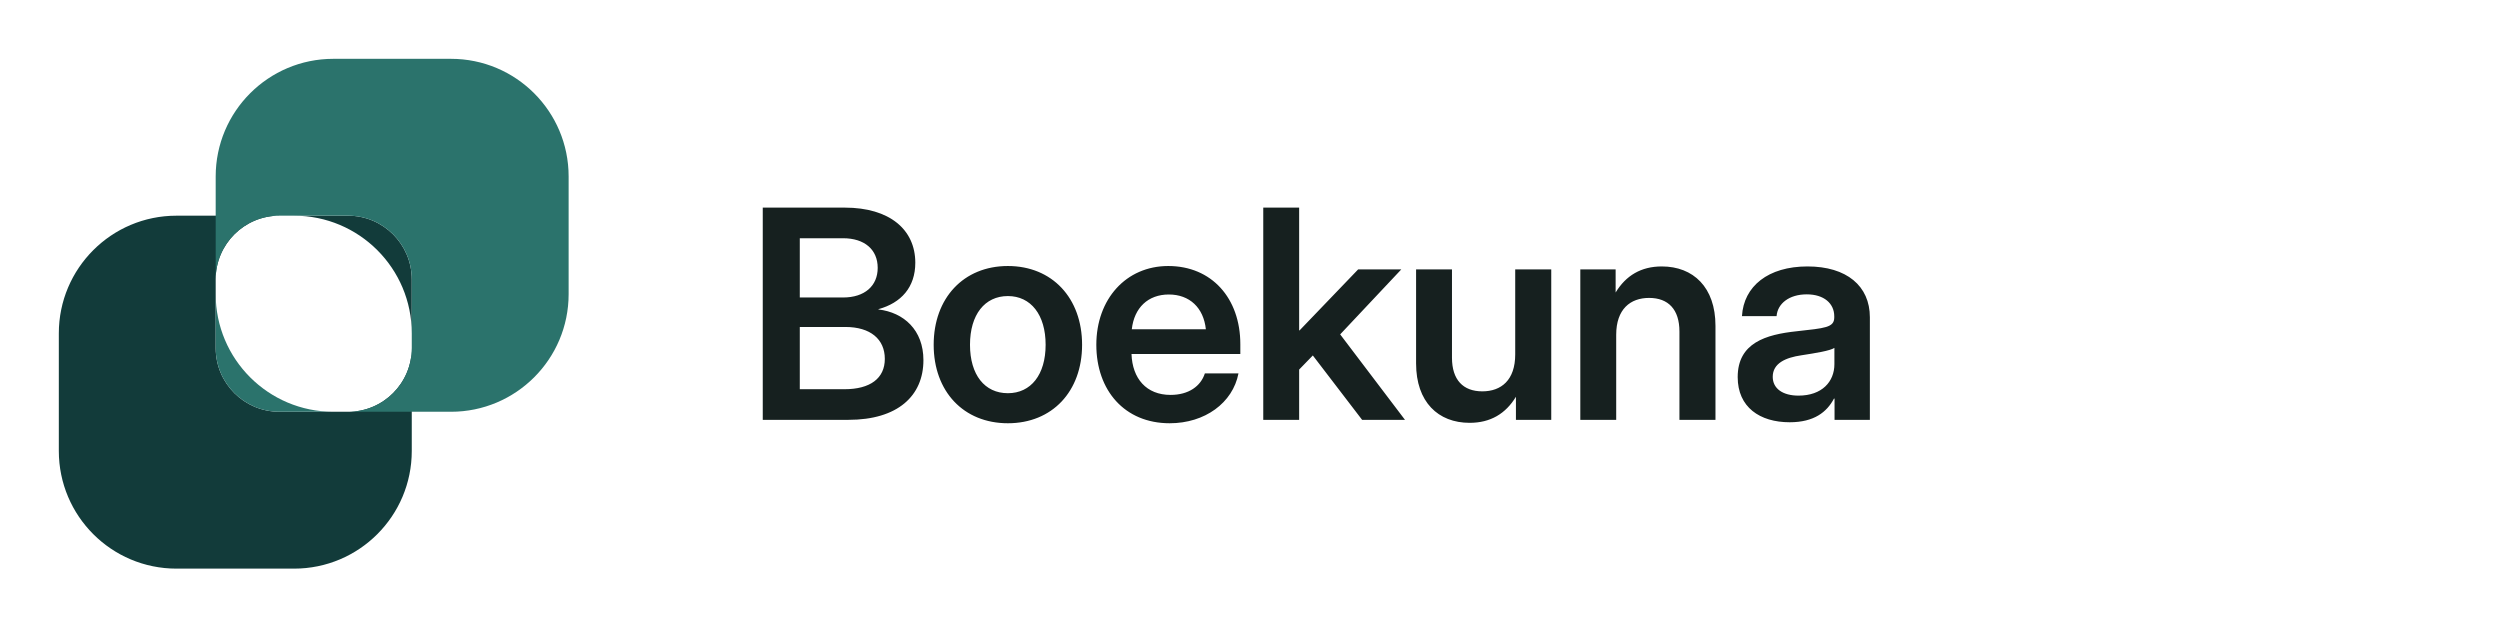
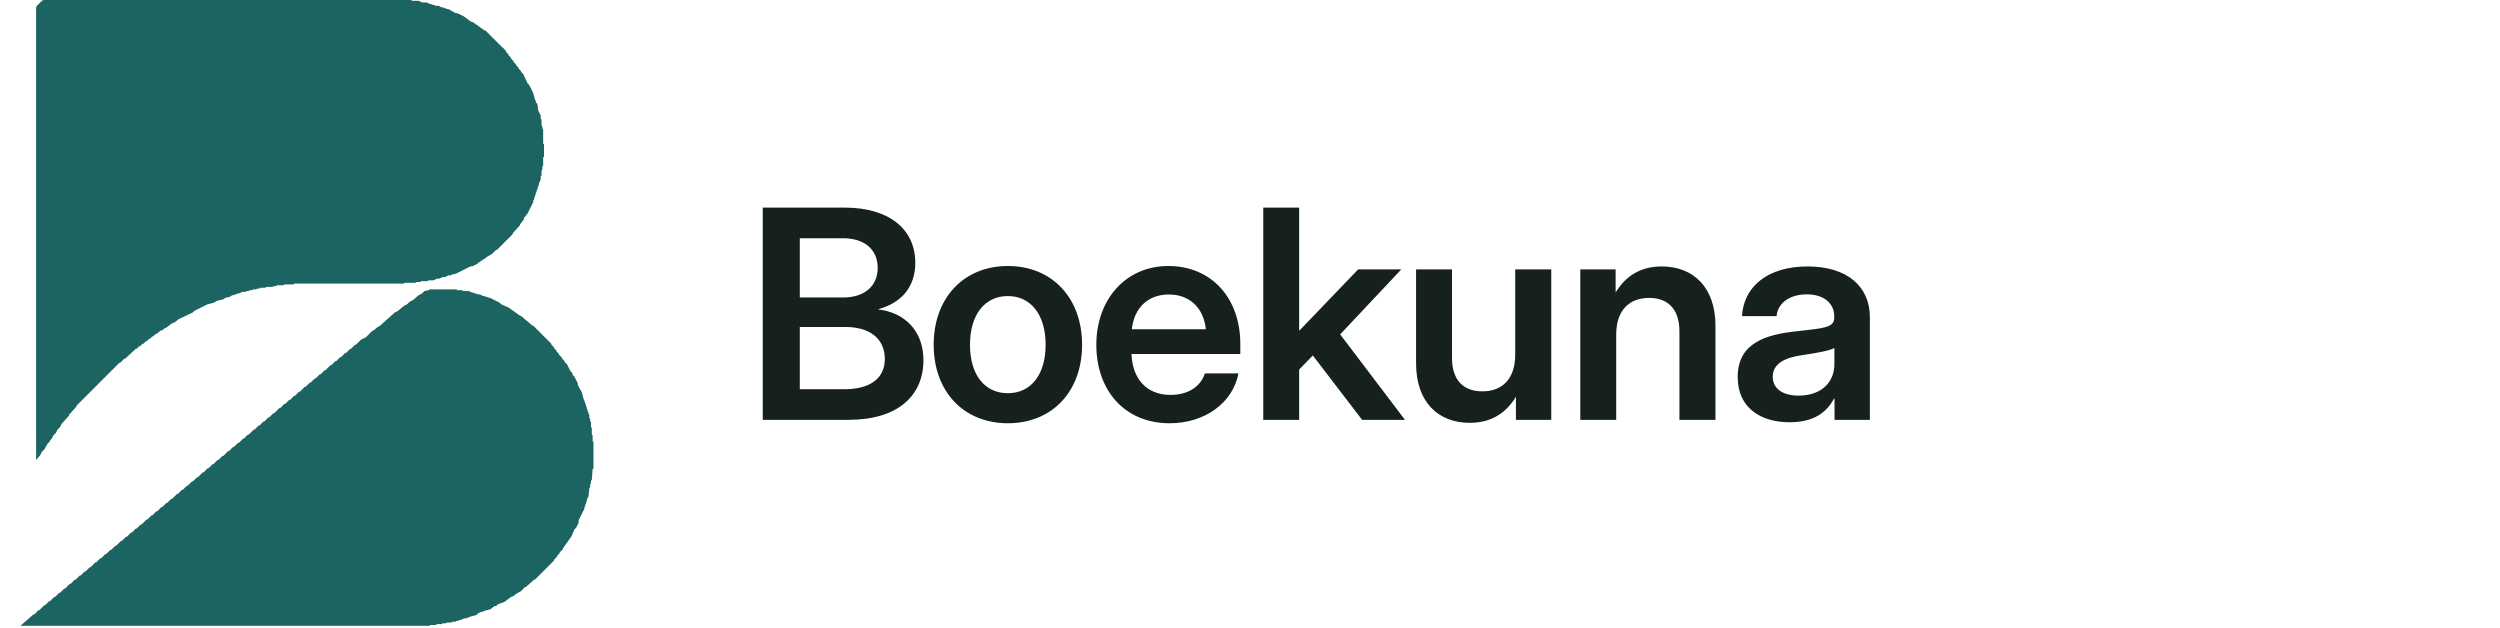
<svg xmlns="http://www.w3.org/2000/svg" viewBox="0 0 255 64" role="img" aria-label="Boekuna">
-   <g>
-     <path d="M18,22 H30 A12,12 0 0 1 42,34 V46 A12,12 0 0 1 30,58 H18 A12,12 0 0 1 6,46 V34 A12,12 0 0 1 18,22 Z M28.5,22 H35.5 A6.5,6.5 0 0 1 42,28.5 V35.5 A6.5,6.5 0 0 1 35.5,42 H28.5 A6.5,6.5 0 0 1 22,35.5 V28.5 A6.5,6.5 0 0 1 28.5,22 Z" fill="#123B3A" fill-rule="evenodd" />
-     <path d="M34,6 H46 A12,12 0 0 1 58,18 V30 A12,12 0 0 1 46,42 H34 A12,12 0 0 1 22,30 V18 A12,12 0 0 1 34,6 Z M28.5,22 H35.5 A6.5,6.5 0 0 1 42,28.5 V35.5 A6.5,6.5 0 0 1 35.5,42 H28.5 A6.5,6.5 0 0 1 22,35.5 V28.5 A6.5,6.5 0 0 1 28.5,22 Z" fill="#2B736C" fill-rule="evenodd" />
+   <g transform="translate(2 0) scale(.0841)">
+     <path d="M 20,558 L 25,552 L 27,548 L 30,545 L 34,538 L 37,535 L 37,534 L 39,532 L 41,528 L 44,525 L 46,521 L 49,518 L 51,514 L 60,504 L 60,503 L 69,493 L 69,492 L 121,440 L 122,440 L 127,435 L 128,435 L 141,423 L 142,423 L 145,420 L 146,420 L 149,417 L 150,417 L 153,414 L 154,414 L 157,411 L 158,411 L 161,408 L 162,408 L 165,405 L 166,405 L 171,401 L 174,400 L 176,398 L 177,398 L 185,392 L 188,391 L 193,387 L 210,379 L 212,377 L 228,369 L 236,367 L 239,365 L 247,363 L 250,361 L 255,360 L 258,358 L 260,358 L 261,357 L 263,357 L 264,356 L 266,356 L 270,354 L 274,354 L 275,353 L 278,353 L 279,352 L 282,352 L 283,351 L 287,351 L 288,350 L 291,350 L 292,349 L 298,349 L 299,348 L 307,348 L 308,347 L 311,347 L 312,346 L 320,346 L 321,345 L 332,345 L 333,344 L 466,344 L 467,343 L 480,343 L 481,342 L 486,342 L 487,341 L 495,341 L 496,340 L 502,340 L 506,338 L 509,338 L 513,336 L 516,336 L 520,334 L 523,334 L 524,333 L 529,332 L 547,323 L 549,323 L 555,320 L 557,318 L 558,318 L 560,316 L 561,316 L 563,314 L 564,314 L 566,312 L 573,308 L 578,303 L 579,303 L 598,284 L 598,283 L 607,273 L 607,272 L 611,267 L 612,264 L 616,259 L 623,245 L 623,243 L 624,242 L 624,240 L 625,239 L 625,237 L 626,236 L 626,234 L 627,233 L 627,231 L 628,230 L 628,228 L 629,227 L 629,225 L 630,224 L 630,222 L 632,218 L 632,214 L 633,213 L 633,207 L 634,206 L 634,202 L 635,201 L 635,191 L 636,190 L 636,175 L 635,174 L 635,157 L 634,156 L 634,153 L 633,152 L 633,145 L 632,144 L 632,140 L 629,134 L 628,126 L 626,124 L 626,122 L 625,121 L 623,113 L 618,103 L 616,101 L 611,90 L 608,87 L 608,86 L 605,83 L 605,82 L 602,79 L 602,78 L 599,75 L 599,74 L 596,71 L 596,70 L 593,67 L 593,66 L 590,63 L 590,62 L 587,59 L 587,58 L 586,58 L 565,37 L 564,37 L 550,27 L 547,26 L 539,20 L 531,16 L 529,16 L 520,11 L 518,11 L 517,10 L 515,10 L 514,9 L 512,9 L 508,7 L 504,7 L 503,6 L 501,6 L 500,5 L 498,5 L 494,3 L 488,3 L 484,1 L 476,1 L 475,0 L 29,0 L 27,1 L 21,7 L 20,9 Z M 682,476 L 677,467 L 677,465 L 673,457 L 671,455 L 670,452 L 668,450 L 664,442 L 661,439 L 661,438 L 658,435 L 658,434 L 654,430 L 654,429 L 651,426 L 651,425 L 648,422 L 648,421 L 645,418 L 645,417 L 623,395 L 622,395 L 608,383 L 607,383 L 593,373 L 584,369 L 582,367 L 570,361 L 568,361 L 567,360 L 565,360 L 564,359 L 562,359 L 558,357 L 555,357 L 554,356 L 552,356 L 551,355 L 549,355 L 545,353 L 538,353 L 537,352 L 531,352 L 530,351 L 497,351 L 496,352 L 491,353 L 488,356 L 484,358 L 477,364 L 473,366 L 470,369 L 466,371 L 459,377 L 455,379 L 436,396 L 435,396 L 429,401 L 428,401 L 420,409 L 414,412 L 408,418 L 407,418 L 402,423 L 401,423 L 396,428 L 395,428 L 390,433 L 389,433 L 384,438 L 383,438 L 378,443 L 377,443 L 371,449 L 370,449 L 365,454 L 364,454 L 359,459 L 358,459 L 353,464 L 352,464 L 347,469 L 346,469 L 340,475 L 339,475 L 334,480 L 333,480 L 328,485 L 327,485 L 322,490 L 321,490 L 316,495 L 315,495 L 309,501 L 308,501 L 303,506 L 302,506 L 297,511 L 296,511 L 291,516 L 290,516 L 285,521 L 284,521 L 278,527 L 277,527 L 272,532 L 271,532 L 266,537 L 265,537 L 260,542 L 259,542 L 254,547 L 253,547 L 247,553 L 246,553 L 241,558 L 240,558 L 235,563 L 234,563 L 229,568 L 228,568 L 223,573 L 222,573 L 216,579 L 215,579 L 210,584 L 209,584 L 204,589 L 203,589 L 198,594 L 197,594 L 192,599 L 191,599 L 185,605 L 184,605 L 179,610 L 178,610 L 173,615 L 172,615 L 167,620 L 166,620 L 161,625 L 160,625 L 155,630 L 154,630 L 148,636 L 147,636 L 142,641 L 141,641 L 136,646 L 135,646 L 130,651 L 129,651 L 124,656 L 123,656 L 117,662 L 116,662 L 111,667 L 110,667 L 105,672 L 104,672 L 99,677 L 98,677 L 93,682 L 92,682 L 86,688 L 85,688 L 80,693 L 79,693 L 74,698 L 73,698 L 68,703 L 67,703 L 62,708 L 61,708 L 55,714 L 54,714 L 49,719 L 48,719 L 43,724 L 42,724 L 37,729 L 36,729 L 31,734 L 30,734 L 24,740 L 23,740 L 18,745 L 17,745 L 1,759 L 497,759 L 498,758 L 505,758 L 506,757 L 512,757 L 513,756 L 517,756 L 518,755 L 524,755 L 525,754 L 529,754 L 530,753 L 532,753 L 533,752 L 535,752 L 539,750 L 542,750 L 543,749 L 545,749 L 546,748 L 554,746 L 556,744 L 560,742 L 562,742 L 563,741 L 571,739 L 576,735 L 578,735 L 580,733 L 588,730 L 596,724 L 599,723 L 601,721 L 608,717 L 613,712 L 614,712 L 624,703 L 625,703 L 648,680 L 648,679 L 652,675 L 652,674 L 655,671 L 655,670 L 659,666 L 659,665 L 669,651 L 673,642 L 675,640 L 678,634 L 678,631 L 685,617 L 685,615 L 686,614 L 686,612 L 687,611 L 687,609 L 688,608 L 688,606 L 690,602 L 691,592 L 692,591 L 692,587 L 693,586 L 693,583 L 694,582 L 695,569 L 696,568 L 696,536 L 695,535 L 695,528 L 694,527 L 694,519 L 693,518 L 693,512 L 692,511 L 692,508 L 691,507 L 691,503 L 690,502 L 690,500 L 689,499 L 689,497 L 688,496 L 688,494 L 687,493 L 687,491 L 686,490 L 686,488 L 685,487 L 685,485 L 684,484 Z" fill="#1C6461" />
  </g>
  <svg x="76" y="14" width="168" height="36" viewBox="0 -1984 8008 2478" preserveAspectRatio="xMinYMid meet">
    <path d="M124 0H726C1071 0 1252 -168 1252 -419C1252 -631 1114 -754 936 -775V-777C1096 -821 1195 -931 1195 -1103C1195 -1336 1014 -1490 700 -1490H124ZM384 -215V-652H704C880 -652 981 -566 981 -428C981 -291 878 -215 698 -215ZM384 -859V-1275H688C839 -1275 931 -1195 931 -1067C931 -940 839 -859 688 -859Z M1845 24C2156 24 2366 -199 2366 -527C2366 -855 2156 -1080 1845 -1080C1534 -1080 1324 -855 1324 -527C1324 -199 1534 24 1845 24ZM1845 -187C1682 -187 1579 -316 1579 -527C1579 -739 1683 -869 1845 -869C2006 -869 2110 -738 2110 -527C2110 -317 2007 -187 1845 -187Z M2981 24C3228 24 3424 -119 3464 -326H3228C3199 -236 3114 -175 2987 -175C2817 -175 2719 -290 2713 -462H3477V-531C3477 -855 3275 -1080 2971 -1080C2675 -1080 2466 -848 2466 -527C2466 -207 2664 24 2981 24ZM2715 -636C2732 -787 2829 -880 2975 -880C3121 -880 3219 -787 3235 -636Z M3638 0H3890V-353L3986 -452L4332 0H4633L4178 -600L4607 -1056H4304L3893 -628H3890V-1490H3638Z M5087 21C5233 21 5340 -43 5412 -162V0H5660V-1056H5407V-459C5407 -279 5309 -200 5176 -200C5041 -200 4963 -281 4963 -436V-1056H4711V-396C4711 -125 4866 21 5087 21Z M6116 -597C6116 -777 6215 -856 6347 -856C6482 -856 6560 -775 6560 -620V0H6813V-660C6813 -931 6657 -1077 6436 -1077C6291 -1077 6184 -1013 6112 -894V-1056H5864V0H6116Z M7334 17C7506 17 7595 -55 7645 -149H7649V0H7897V-720C7897 -940 7734 -1077 7459 -1077C7183 -1077 7011 -938 6999 -728H7242C7249 -817 7331 -881 7454 -881C7575 -881 7647 -817 7647 -727V-719C7647 -647 7580 -644 7384 -622C7166 -599 6969 -540 6969 -300C6969 -89 7124 17 7334 17ZM7396 -170C7286 -170 7215 -219 7215 -302C7215 -398 7307 -437 7415 -453C7519 -469 7617 -485 7648 -505V-391C7648 -268 7561 -170 7396 -170Z" fill="#16201F" />
  </svg>
</svg>
